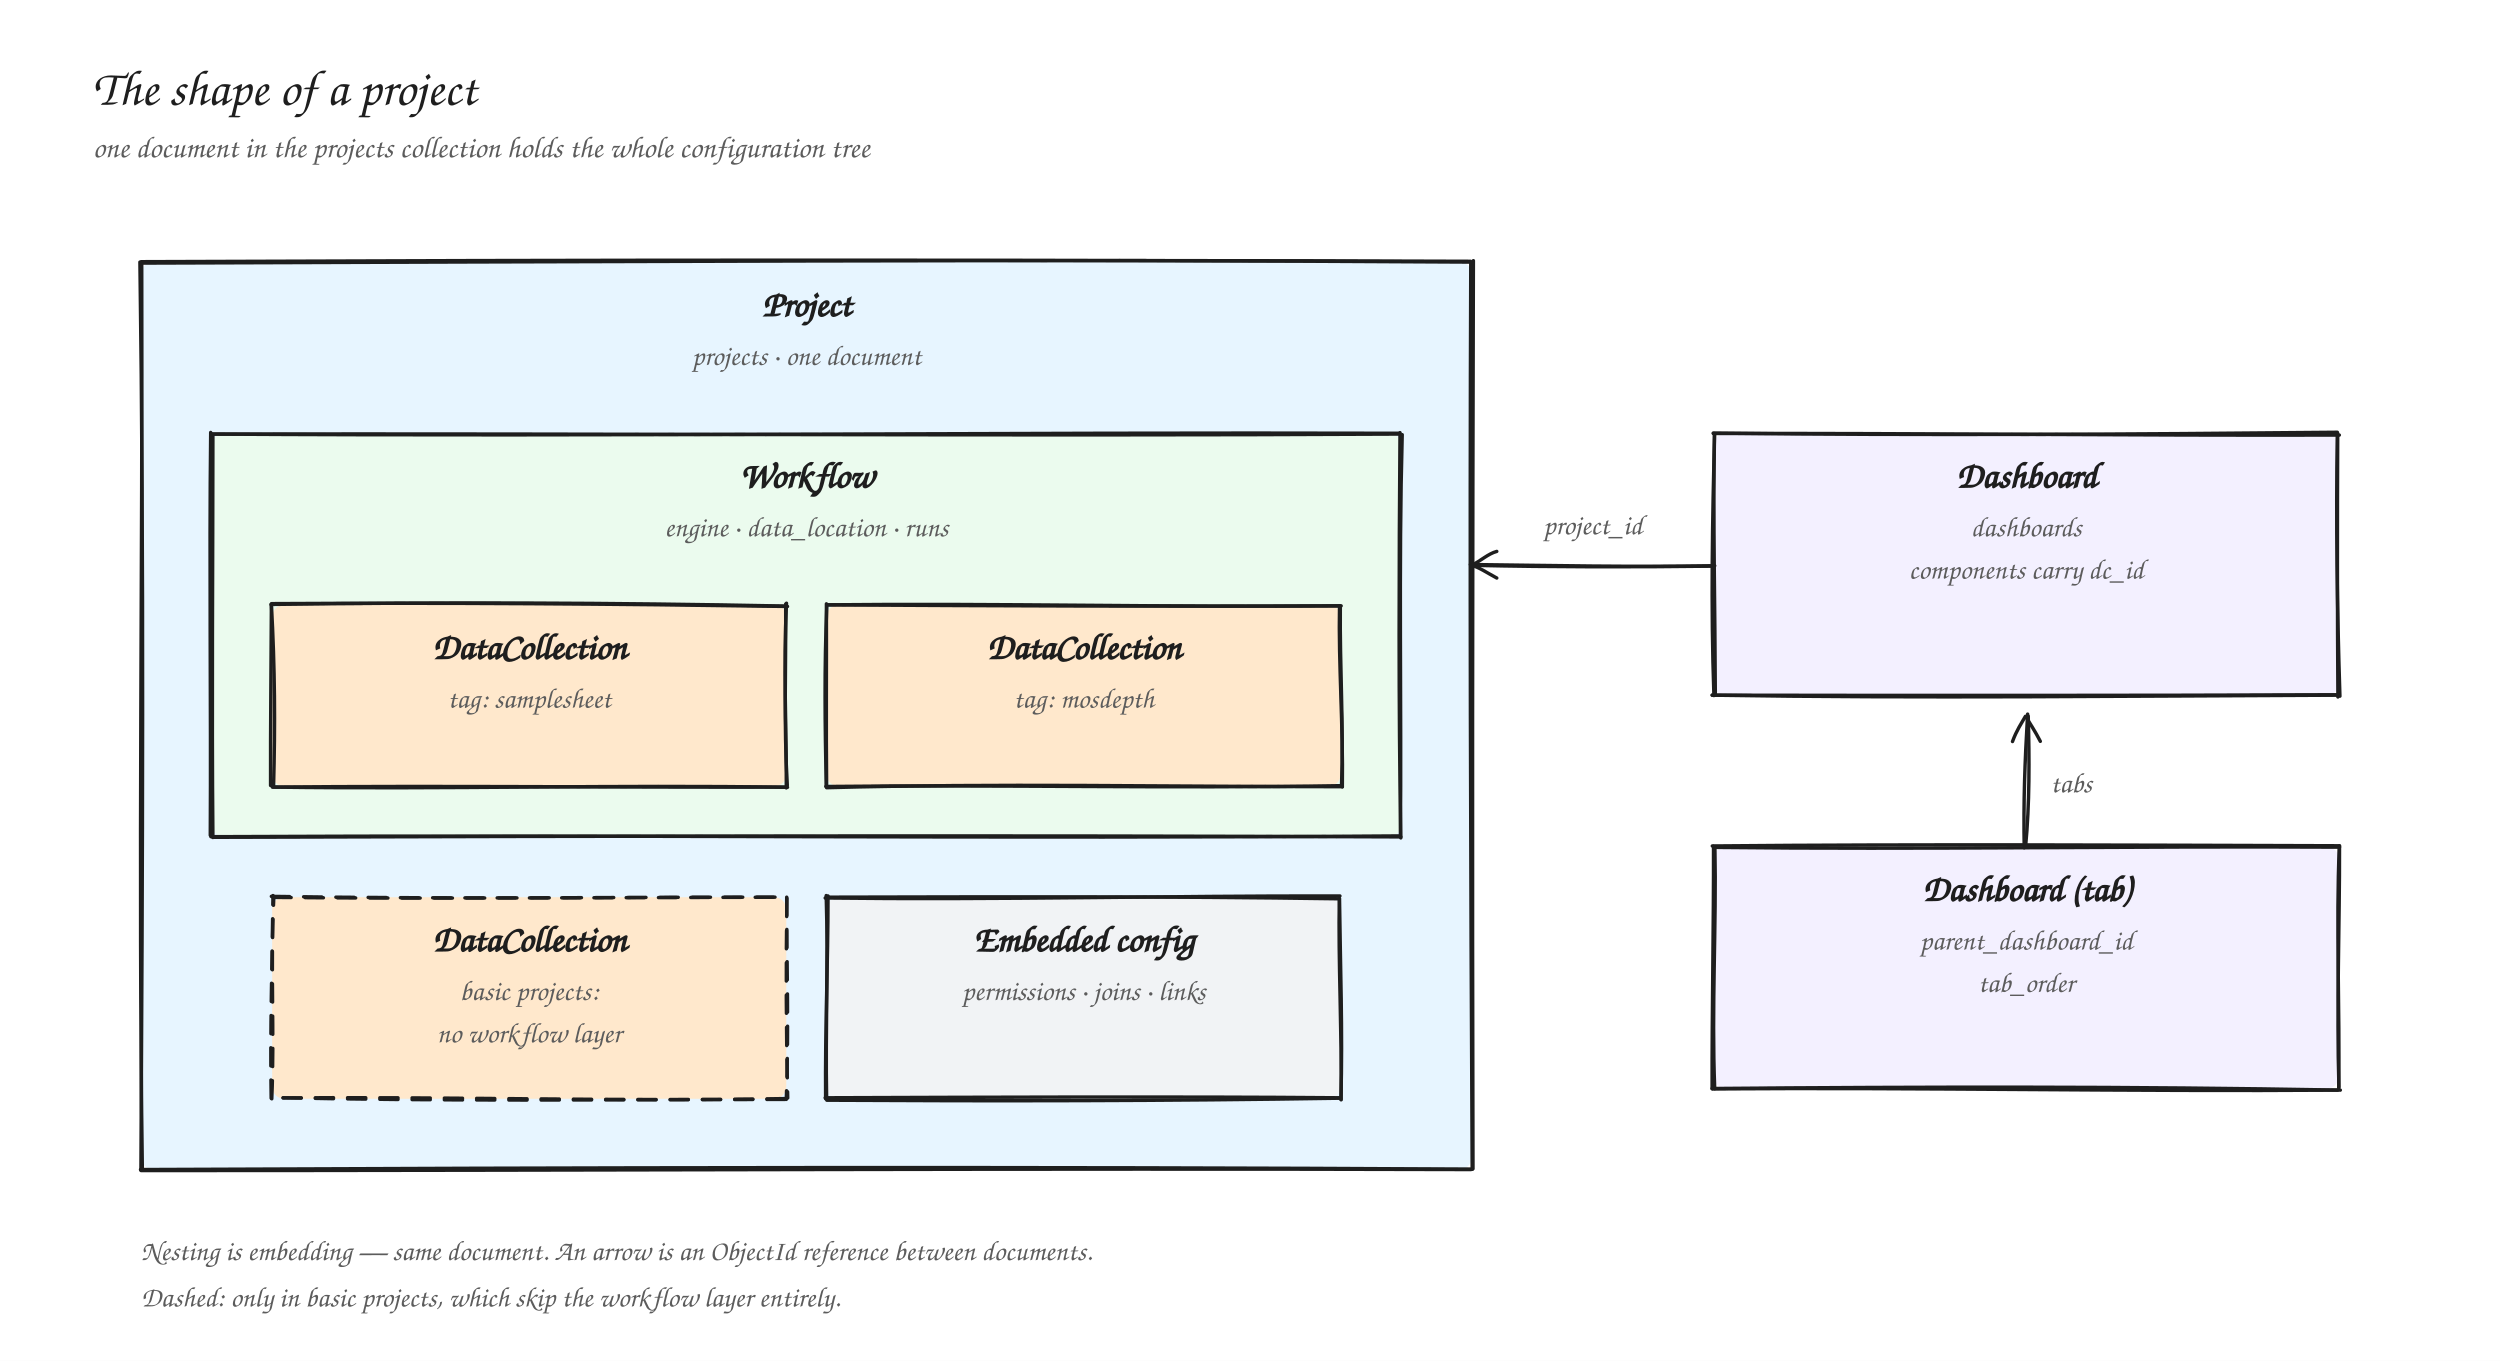
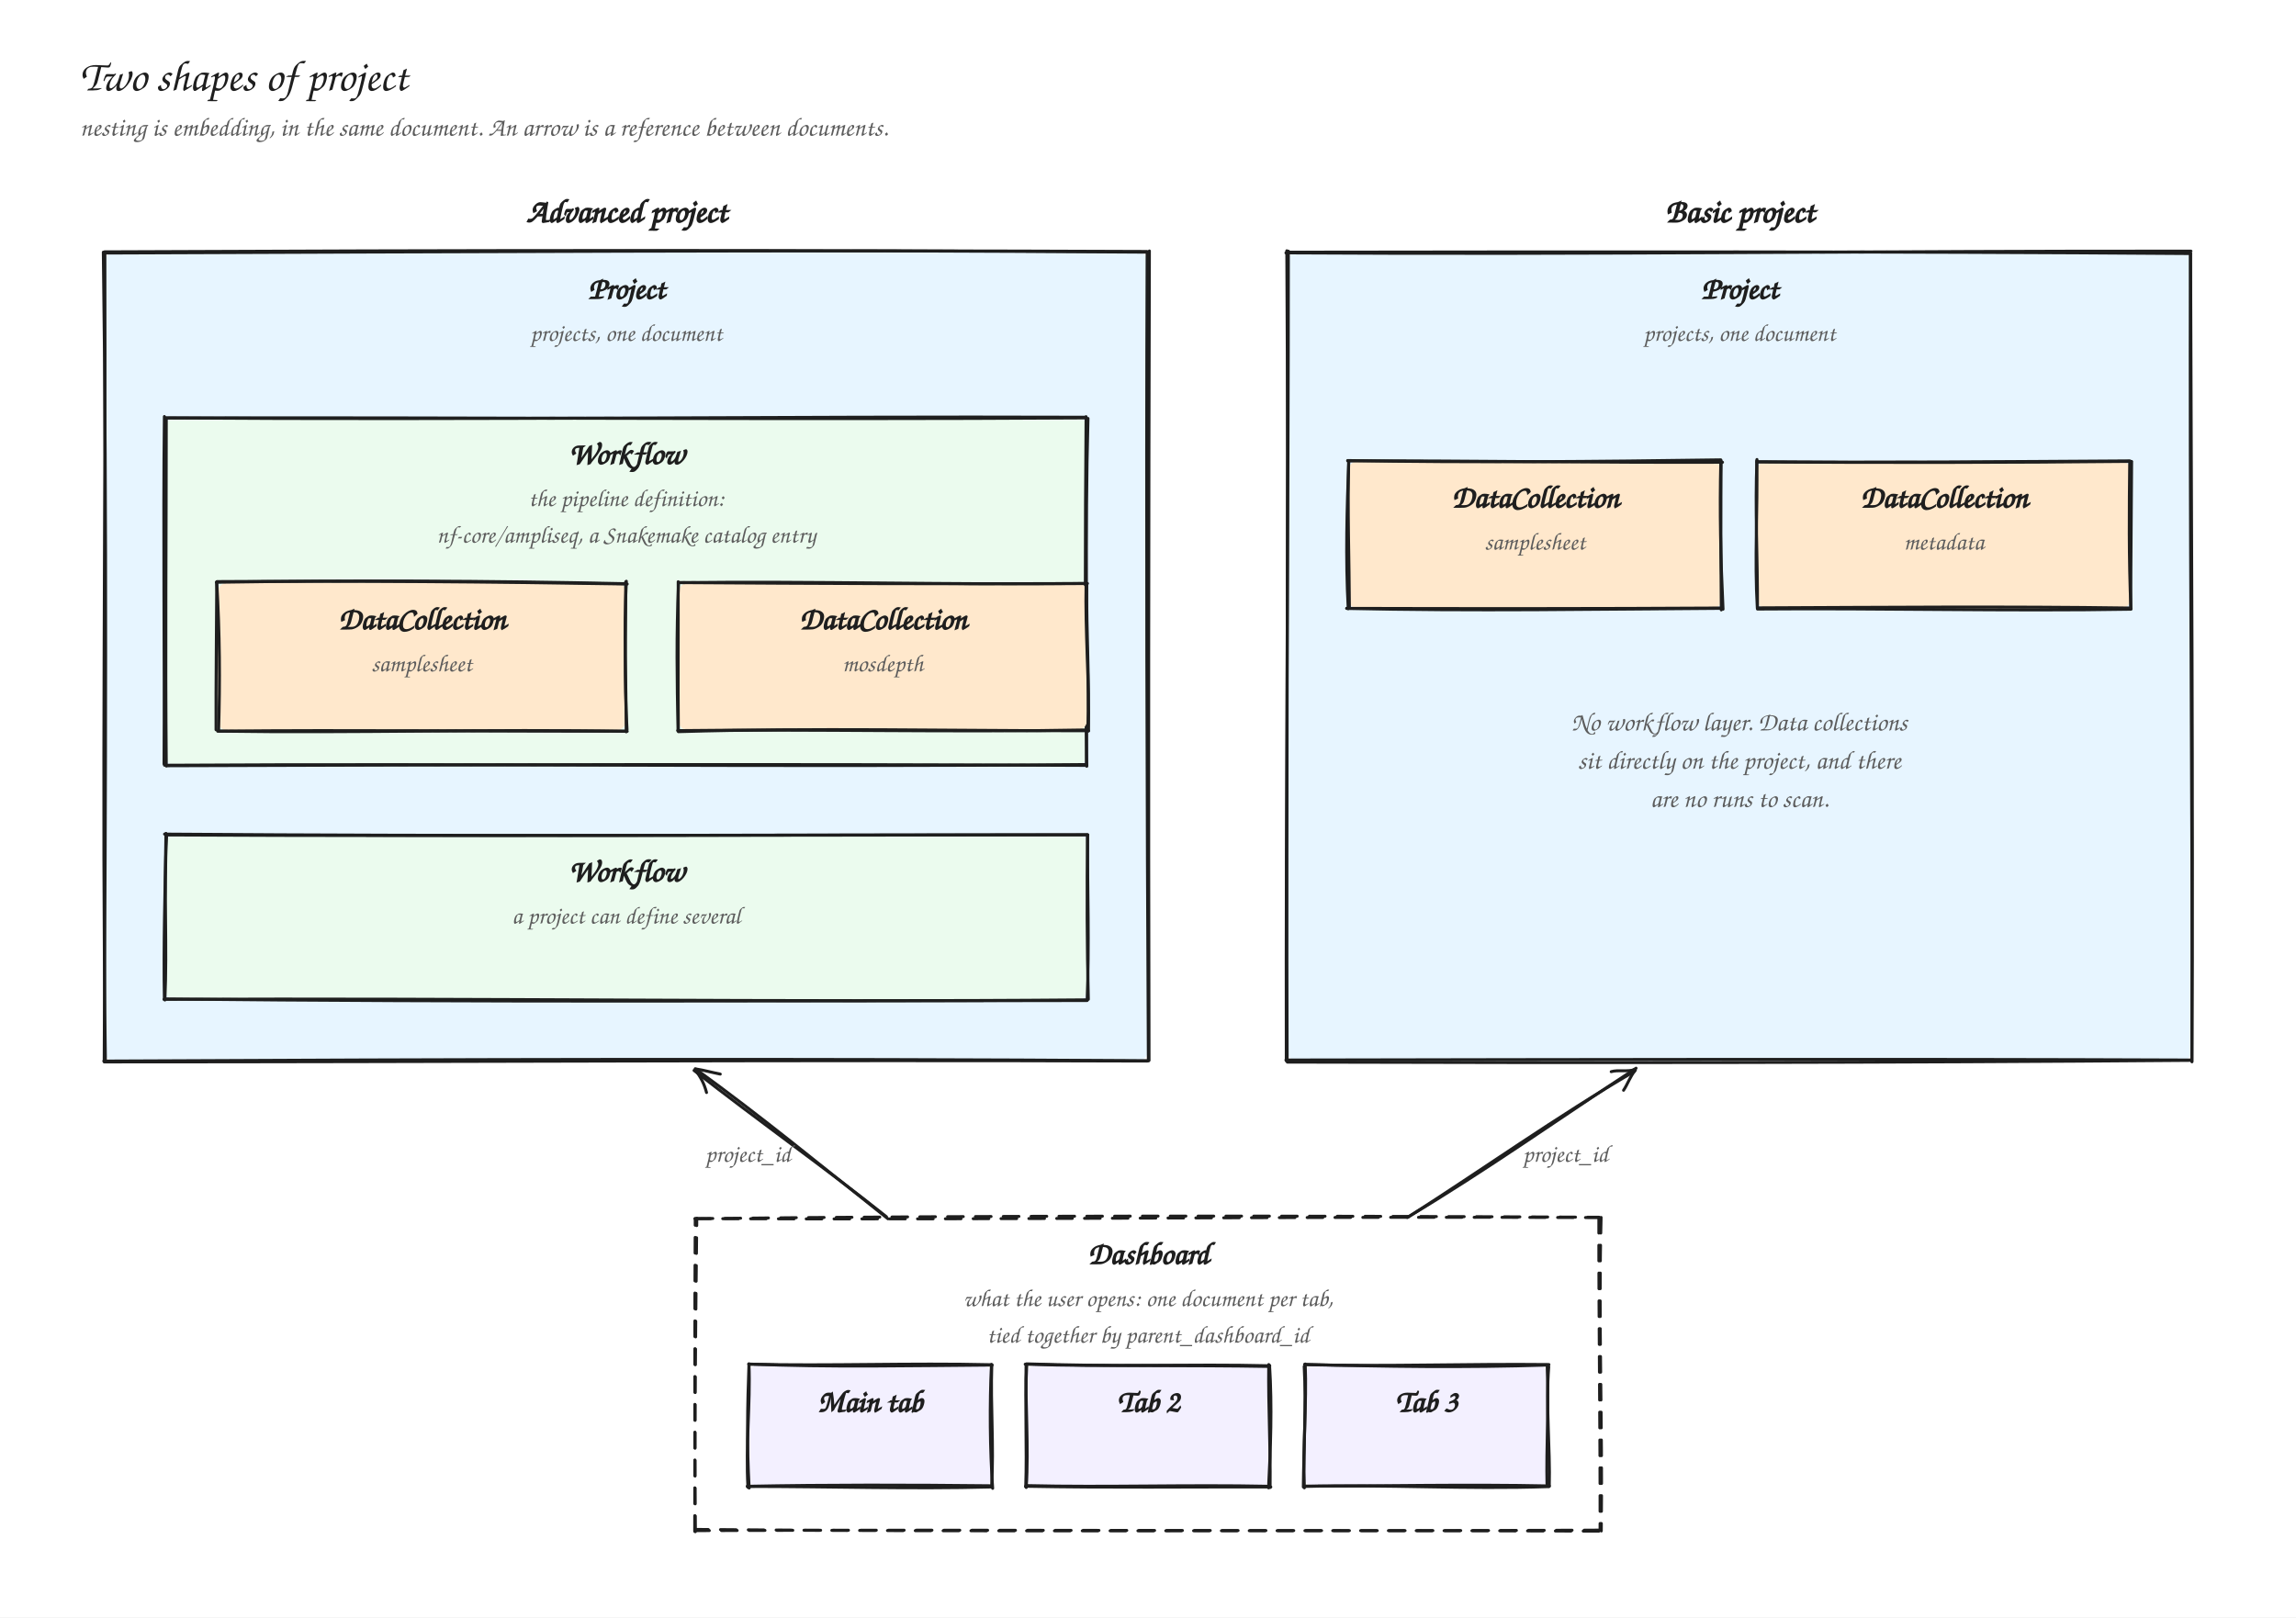
- <svg xmlns="http://www.w3.org/2000/svg" width="1240" height="675" viewBox="0 0 1240 675">
-   <rect width="1240" height="675" fill="#ffffff" />
-   <text x="46.0" y="52.0" font-family="Virgil, Virgil GS, Excalifont, Comic Sans MS, Bradley Hand, cursive" font-size="25" fill="#1e1e1e" text-anchor="start" font-weight="normal">The shape of a project</text>
-   <text x="46.0" y="78.0" font-family="Virgil, Virgil GS, Excalifont, Comic Sans MS, Bradley Hand, cursive" font-size="15" fill="#5c5c5c" text-anchor="start" font-weight="normal">one document in the projects collection holds the whole configuration tree</text>
-   <rect x="70.0" y="130.0" width="660.0" height="450.0" rx="6" fill="#e7f5ff" />
-   <path d="M70.1,129.8 C289.4,128.9 510.5,128.6 729.3,130.0" fill="none" stroke="#1e1e1e" stroke-width="1.7" stroke-linecap="round" />
-   <path d="M69.9,130.5 C288.5,129.8 508.6,128.7 729.4,129.6" fill="none" stroke="#1e1e1e" stroke-width="1.7" stroke-linecap="round" />
-   <path d="M730.8,129.3 C730.4,281.4 730.2,429.7 730.6,579.7" fill="none" stroke="#1e1e1e" stroke-width="1.7" stroke-linecap="round" />
-   <path d="M729.5,130.1 C728.9,278.8 729.4,431.0 730.2,579.8" fill="none" stroke="#1e1e1e" stroke-width="1.7" stroke-linecap="round" />
-   <path d="M730.3,579.9 C510.2,578.6 288.6,579.1 69.7,580.1" fill="none" stroke="#1e1e1e" stroke-width="1.7" stroke-linecap="round" />
-   <path d="M729.6,580.1 C509.9,579.4 290.9,580.6 70.0,580.6" fill="none" stroke="#1e1e1e" stroke-width="1.7" stroke-linecap="round" />
-   <path d="M69.9,580.4 C70.7,429.3 71.5,278.8 69.4,130.0" fill="none" stroke="#1e1e1e" stroke-width="1.7" stroke-linecap="round" />
-   <path d="M70.6,579.7 C68.5,430.5 70.8,280.2 70.3,130.2" fill="none" stroke="#1e1e1e" stroke-width="1.7" stroke-linecap="round" />
-   <text x="400.0" y="157.0" font-family="Virgil, Virgil GS, Excalifont, Comic Sans MS, Bradley Hand, cursive" font-size="18" fill="#1e1e1e" text-anchor="middle" font-weight="bold">Project</text>
-   <text x="400.0" y="181.0" font-family="Virgil, Virgil GS, Excalifont, Comic Sans MS, Bradley Hand, cursive" font-size="14" fill="#5c5c5c" text-anchor="middle" font-weight="normal">projects · one document</text>
-   <rect x="105.0" y="215.0" width="590.0" height="200.0" rx="6" fill="#ebfbee" />
-   <path d="M105.0,215.3 C301.9,214.9 499.4,216.4 694.3,215.3" fill="none" stroke="#1e1e1e" stroke-width="1.7" stroke-linecap="round" />
-   <path d="M104.8,215.3 C302.1,216.6 499.4,214.3 694.2,214.9" fill="none" stroke="#1e1e1e" stroke-width="1.7" stroke-linecap="round" />
-   <path d="M694.4,214.6 C693.9,280.4 693.6,349.2 694.8,415.6" fill="none" stroke="#1e1e1e" stroke-width="1.7" stroke-linecap="round" />
-   <path d="M695.5,215.6 C693.7,281.5 695.2,349.6 694.6,414.9" fill="none" stroke="#1e1e1e" stroke-width="1.7" stroke-linecap="round" />
-   <path d="M694.5,414.6 C497.9,416.2 303.1,413.9 104.6,415.0" fill="none" stroke="#1e1e1e" stroke-width="1.7" stroke-linecap="round" />
-   <path d="M694.8,415.1 C498.6,414.2 300.1,414.7 105.7,415.3" fill="none" stroke="#1e1e1e" stroke-width="1.7" stroke-linecap="round" />
-   <path d="M105.6,415.4 C105.0,348.7 105.6,280.2 105.6,215.5" fill="none" stroke="#1e1e1e" stroke-width="1.7" stroke-linecap="round" />
-   <path d="M104.3,414.3 C104.7,348.0 103.7,282.1 104.5,214.5" fill="none" stroke="#1e1e1e" stroke-width="1.7" stroke-linecap="round" />
-   <text x="400.0" y="242.0" font-family="Virgil, Virgil GS, Excalifont, Comic Sans MS, Bradley Hand, cursive" font-size="18" fill="#1e1e1e" text-anchor="middle" font-weight="bold">Workflow</text>
-   <text x="400.0" y="266.0" font-family="Virgil, Virgil GS, Excalifont, Comic Sans MS, Bradley Hand, cursive" font-size="14" fill="#5c5c5c" text-anchor="middle" font-weight="normal">engine · data_location · runs</text>
-   <rect x="135.0" y="300.0" width="255.0" height="90.0" rx="6" fill="#ffe8cc" />
-   <path d="M134.4,299.8 C219.5,298.6 303.4,298.9 389.2,300.6" fill="none" stroke="#1e1e1e" stroke-width="1.7" stroke-linecap="round" />
-   <path d="M134.8,299.4 C220.4,298.9 304.2,299.5 390.6,300.8" fill="none" stroke="#1e1e1e" stroke-width="1.7" stroke-linecap="round" />
-   <path d="M389.7,299.6 C389.9,329.9 388.7,358.7 390.5,389.5" fill="none" stroke="#1e1e1e" stroke-width="1.7" stroke-linecap="round" />
-   <path d="M390.1,299.2 C388.5,331.4 390.1,358.9 390.0,390.8" fill="none" stroke="#1e1e1e" stroke-width="1.7" stroke-linecap="round" />
-   <path d="M389.5,390.4 C306.2,390.6 219.2,389.6 135.1,390.4" fill="none" stroke="#1e1e1e" stroke-width="1.7" stroke-linecap="round" />
-   <path d="M390.6,390.5 C304.5,389.1 221.0,391.6 135.5,390.4" fill="none" stroke="#1e1e1e" stroke-width="1.7" stroke-linecap="round" />
-   <path d="M134.2,389.6 C134.1,360.1 134.5,328.5 134.6,300.3" fill="none" stroke="#1e1e1e" stroke-width="1.7" stroke-linecap="round" />
-   <path d="M135.7,389.8 C136.5,359.8 136.4,331.6 134.6,299.6" fill="none" stroke="#1e1e1e" stroke-width="1.7" stroke-linecap="round" />
-   <text x="262.5" y="327.0" font-family="Virgil, Virgil GS, Excalifont, Comic Sans MS, Bradley Hand, cursive" font-size="18" fill="#1e1e1e" text-anchor="middle" font-weight="bold">DataCollection</text>
-   <text x="262.5" y="351.0" font-family="Virgil, Virgil GS, Excalifont, Comic Sans MS, Bradley Hand, cursive" font-size="14" fill="#5c5c5c" text-anchor="middle" font-weight="normal">tag: samplesheet</text>
-   <rect x="410.0" y="300.0" width="255.0" height="90.0" rx="6" fill="#ffe8cc" />
-   <path d="M410.5,300.0 C494.0,299.1 580.4,301.3 665.2,300.5" fill="none" stroke="#1e1e1e" stroke-width="1.7" stroke-linecap="round" />
-   <path d="M410.4,300.0 C493.7,300.5 581.3,300.9 664.5,300.5" fill="none" stroke="#1e1e1e" stroke-width="1.7" stroke-linecap="round" />
-   <path d="M664.8,300.7 C664.5,331.0 666.5,359.7 665.4,389.5" fill="none" stroke="#1e1e1e" stroke-width="1.7" stroke-linecap="round" />
-   <path d="M664.4,300.5 C663.8,328.9 666.3,361.0 665.8,390.3" fill="none" stroke="#1e1e1e" stroke-width="1.7" stroke-linecap="round" />
-   <path d="M665.8,390.2 C579.5,390.2 493.8,388.4 410.0,390.7" fill="none" stroke="#1e1e1e" stroke-width="1.7" stroke-linecap="round" />
-   <path d="M664.6,389.7 C579.8,391.2 496.0,389.1 409.6,390.1" fill="none" stroke="#1e1e1e" stroke-width="1.7" stroke-linecap="round" />
-   <path d="M409.8,389.9 C409.2,359.7 408.8,331.3 410.1,300.6" fill="none" stroke="#1e1e1e" stroke-width="1.7" stroke-linecap="round" />
-   <path d="M410.0,389.2 C409.7,361.3 410.0,330.1 409.9,299.5" fill="none" stroke="#1e1e1e" stroke-width="1.7" stroke-linecap="round" />
-   <text x="537.5" y="327.0" font-family="Virgil, Virgil GS, Excalifont, Comic Sans MS, Bradley Hand, cursive" font-size="18" fill="#1e1e1e" text-anchor="middle" font-weight="bold">DataCollection</text>
-   <text x="537.5" y="351.0" font-family="Virgil, Virgil GS, Excalifont, Comic Sans MS, Bradley Hand, cursive" font-size="14" fill="#5c5c5c" text-anchor="middle" font-weight="normal">tag: mosdepth</text>
-   <rect x="135.0" y="445.0" width="255.0" height="100.0" rx="6" fill="#ffe8cc" />
-   <path d="M135.4,445.1 C218.4,446.0 304.0,444.9 389.7,445.0" fill="none" stroke="#1e1e1e" stroke-width="1.7" stroke-linecap="round" stroke-dasharray="9 7" />
-   <path d="M134.6,444.6 C220.2,445.9 303.7,445.2 390.4,445.0" fill="none" stroke="#1e1e1e" stroke-width="1.7" stroke-linecap="round" stroke-dasharray="9 7" />
-   <path d="M390.2,445.0 C390.2,479.2 391.3,511.5 390.0,545.3" fill="none" stroke="#1e1e1e" stroke-width="1.7" stroke-linecap="round" stroke-dasharray="9 7" />
-   <path d="M390.3,445.6 C389.8,478.4 389.9,513.1 390.7,544.6" fill="none" stroke="#1e1e1e" stroke-width="1.7" stroke-linecap="round" stroke-dasharray="9 7" />
-   <path d="M389.4,544.9 C305.2,546.4 221.1,543.8 134.3,544.6" fill="none" stroke="#1e1e1e" stroke-width="1.7" stroke-linecap="round" stroke-dasharray="9 7" />
-   <path d="M389.4,545.3 C303.6,545.5 220.9,546.3 135.3,544.4" fill="none" stroke="#1e1e1e" stroke-width="1.7" stroke-linecap="round" stroke-dasharray="9 7" />
-   <path d="M134.8,545.0 C136.2,513.2 134.1,479.8 135.8,445.5" fill="none" stroke="#1e1e1e" stroke-width="1.7" stroke-linecap="round" stroke-dasharray="9 7" />
-   <path d="M134.5,544.7 C133.9,511.4 135.0,477.8 135.4,444.2" fill="none" stroke="#1e1e1e" stroke-width="1.7" stroke-linecap="round" stroke-dasharray="9 7" />
-   <text x="262.5" y="472.0" font-family="Virgil, Virgil GS, Excalifont, Comic Sans MS, Bradley Hand, cursive" font-size="18" fill="#1e1e1e" text-anchor="middle" font-weight="bold">DataCollection</text>
-   <text x="262.5" y="496.0" font-family="Virgil, Virgil GS, Excalifont, Comic Sans MS, Bradley Hand, cursive" font-size="14" fill="#5c5c5c" text-anchor="middle" font-weight="normal">basic projects:</text>
-   <text x="262.5" y="517.0" font-family="Virgil, Virgil GS, Excalifont, Comic Sans MS, Bradley Hand, cursive" font-size="14" fill="#5c5c5c" text-anchor="middle" font-weight="normal">no workflow layer</text>
-   <rect x="410.0" y="445.0" width="255.0" height="100.0" rx="6" fill="#f1f3f5" />
-   <path d="M410.2,445.0 C495.2,444.8 578.5,444.5 664.3,445.8" fill="none" stroke="#1e1e1e" stroke-width="1.7" stroke-linecap="round" />
-   <path d="M409.3,445.4 C495.9,446.5 578.7,444.2 664.6,444.4" fill="none" stroke="#1e1e1e" stroke-width="1.7" stroke-linecap="round" />
-   <path d="M664.4,445.7 C664.8,479.6 666.0,510.9 665.1,545.3" fill="none" stroke="#1e1e1e" stroke-width="1.7" stroke-linecap="round" />
-   <path d="M664.3,445.7 C663.7,476.9 665.6,511.4 665.2,545.5" fill="none" stroke="#1e1e1e" stroke-width="1.7" stroke-linecap="round" />
-   <path d="M664.9,544.7 C578.7,546.1 493.6,546.2 410.1,545.7" fill="none" stroke="#1e1e1e" stroke-width="1.7" stroke-linecap="round" />
-   <path d="M664.4,544.5 C579.3,543.8 495.1,544.2 409.3,544.5" fill="none" stroke="#1e1e1e" stroke-width="1.7" stroke-linecap="round" />
-   <path d="M410.0,544.5 C409.4,511.0 410.8,477.7 409.8,444.2" fill="none" stroke="#1e1e1e" stroke-width="1.7" stroke-linecap="round" />
-   <path d="M409.5,545.0 C409.2,510.1 410.7,478.5 410.7,444.4" fill="none" stroke="#1e1e1e" stroke-width="1.7" stroke-linecap="round" />
-   <text x="537.5" y="472.0" font-family="Virgil, Virgil GS, Excalifont, Comic Sans MS, Bradley Hand, cursive" font-size="18" fill="#1e1e1e" text-anchor="middle" font-weight="bold">Embedded config</text>
-   <text x="537.5" y="496.0" font-family="Virgil, Virgil GS, Excalifont, Comic Sans MS, Bradley Hand, cursive" font-size="14" fill="#5c5c5c" text-anchor="middle" font-weight="normal">permissions · joins · links</text>
-   <rect x="850.0" y="215.0" width="310.0" height="130.0" rx="6" fill="#f3f0ff" />
-   <path d="M849.8,215.0 C954.4,214.8 1056.7,216.1 1160.3,215.8" fill="none" stroke="#1e1e1e" stroke-width="1.7" stroke-linecap="round" />
-   <path d="M849.8,214.8 C952.8,216.1 1057.3,215.4 1159.3,214.4" fill="none" stroke="#1e1e1e" stroke-width="1.7" stroke-linecap="round" />
-   <path d="M1159.3,215.5 C1158.6,259.1 1159.2,300.6 1160.6,345.3" fill="none" stroke="#1e1e1e" stroke-width="1.7" stroke-linecap="round" />
-   <path d="M1159.5,214.9 C1159.3,257.5 1159.3,301.5 1159.6,345.7" fill="none" stroke="#1e1e1e" stroke-width="1.7" stroke-linecap="round" />
-   <path d="M1159.7,344.8 C1058.2,345.2 952.5,346.5 849.2,344.8" fill="none" stroke="#1e1e1e" stroke-width="1.7" stroke-linecap="round" />
-   <path d="M1159.2,344.6 C1056.6,345.0 952.4,345.0 849.3,344.8" fill="none" stroke="#1e1e1e" stroke-width="1.7" stroke-linecap="round" />
-   <path d="M850.1,345.0 C848.5,300.1 849.4,257.5 850.4,215.3" fill="none" stroke="#1e1e1e" stroke-width="1.7" stroke-linecap="round" />
-   <path d="M850.8,344.4 C850.7,302.9 849.6,257.8 850.4,215.2" fill="none" stroke="#1e1e1e" stroke-width="1.7" stroke-linecap="round" />
-   <text x="1005.0" y="242.0" font-family="Virgil, Virgil GS, Excalifont, Comic Sans MS, Bradley Hand, cursive" font-size="18" fill="#1e1e1e" text-anchor="middle" font-weight="bold">Dashboard</text>
-   <text x="1005.0" y="266.0" font-family="Virgil, Virgil GS, Excalifont, Comic Sans MS, Bradley Hand, cursive" font-size="14" fill="#5c5c5c" text-anchor="middle" font-weight="normal">dashboards</text>
-   <text x="1005.0" y="287.0" font-family="Virgil, Virgil GS, Excalifont, Comic Sans MS, Bradley Hand, cursive" font-size="14" fill="#5c5c5c" text-anchor="middle" font-weight="normal">components carry dc_id</text>
-   <path d="M850.5,280.6 C808.2,281.3 771.6,280.5 729.3,280.0" fill="none" stroke="#1e1e1e" stroke-width="1.7" stroke-linecap="round" />
-   <path d="M850.2,280.8 C810.0,281.3 771.2,281.3 730.4,280.4" fill="none" stroke="#1e1e1e" stroke-width="1.7" stroke-linecap="round" />
-   <path d="M729.6,280.3 C733.6,281.3 737.5,284.1 742.4,286.7" fill="none" stroke="#1e1e1e" stroke-width="1.7" stroke-linecap="round" />
-   <path d="M730.3,280.2 C734.4,278.2 738.2,274.6 742.4,273.5" fill="none" stroke="#1e1e1e" stroke-width="1.7" stroke-linecap="round" />
-   <text x="790.0" y="265.0" font-family="Virgil, Virgil GS, Excalifont, Comic Sans MS, Bradley Hand, cursive" font-size="14" fill="#5c5c5c" text-anchor="middle" font-weight="normal">project_id</text>
-   <rect x="850.0" y="420.0" width="310.0" height="120.0" rx="6" fill="#f3f0ff" />
-   <path d="M849.3,419.6 C953.8,418.6 1057.4,419.2 1160.4,419.5" fill="none" stroke="#1e1e1e" stroke-width="1.7" stroke-linecap="round" />
-   <path d="M850.0,420.3 C954.1,421.5 1056.6,419.6 1160.4,420.2" fill="none" stroke="#1e1e1e" stroke-width="1.7" stroke-linecap="round" />
-   <path d="M1160.4,419.7 C1160.5,458.6 1158.9,499.2 1160.1,539.2" fill="none" stroke="#1e1e1e" stroke-width="1.7" stroke-linecap="round" />
-   <path d="M1160.3,419.7 C1158.6,459.3 1160.6,500.6 1160.0,539.9" fill="none" stroke="#1e1e1e" stroke-width="1.7" stroke-linecap="round" />
-   <path d="M1160.8,540.7 C1056.6,538.8 954.6,539.0 849.2,539.9" fill="none" stroke="#1e1e1e" stroke-width="1.7" stroke-linecap="round" />
-   <path d="M1159.5,540.7 C1057.7,541.5 953.2,539.3 849.5,540.1" fill="none" stroke="#1e1e1e" stroke-width="1.7" stroke-linecap="round" />
-   <path d="M850.5,540.0 C848.9,500.1 851.4,458.8 850.6,420.3" fill="none" stroke="#1e1e1e" stroke-width="1.7" stroke-linecap="round" />
-   <path d="M849.2,540.0 C849.1,501.3 850.0,458.5 849.9,419.7" fill="none" stroke="#1e1e1e" stroke-width="1.7" stroke-linecap="round" />
-   <text x="1005.0" y="447.0" font-family="Virgil, Virgil GS, Excalifont, Comic Sans MS, Bradley Hand, cursive" font-size="18" fill="#1e1e1e" text-anchor="middle" font-weight="bold">Dashboard (tab)</text>
-   <text x="1005.0" y="471.0" font-family="Virgil, Virgil GS, Excalifont, Comic Sans MS, Bradley Hand, cursive" font-size="14" fill="#5c5c5c" text-anchor="middle" font-weight="normal">parent_dashboard_id</text>
-   <text x="1005.0" y="492.0" font-family="Virgil, Virgil GS, Excalifont, Comic Sans MS, Bradley Hand, cursive" font-size="14" fill="#5c5c5c" text-anchor="middle" font-weight="normal">tab_order</text>
-   <path d="M1004.0,420.5 C1003.6,397.7 1004.3,378.0 1005.7,354.2" fill="none" stroke="#1e1e1e" stroke-width="1.7" stroke-linecap="round" />
-   <path d="M1004.7,419.8 C1006.7,399.2 1006.6,375.8 1006.0,355.2" fill="none" stroke="#1e1e1e" stroke-width="1.7" stroke-linecap="round" />
-   <path d="M1004.6,355.3 C1002.5,359.0 1000.2,362.3 998.2,367.8" fill="none" stroke="#1e1e1e" stroke-width="1.7" stroke-linecap="round" />
-   <path d="M1004.9,355.5 C1006.7,358.7 1009.4,362.6 1012.0,367.7" fill="none" stroke="#1e1e1e" stroke-width="1.7" stroke-linecap="round" />
-   <text x="1017.0" y="393.0" font-family="Virgil, Virgil GS, Excalifont, Comic Sans MS, Bradley Hand, cursive" font-size="14" fill="#5c5c5c" text-anchor="start" font-weight="normal">tabs</text>
-   <text x="70.0" y="625.0" font-family="Virgil, Virgil GS, Excalifont, Comic Sans MS, Bradley Hand, cursive" font-size="14" fill="#5c5c5c" text-anchor="start" font-weight="normal">Nesting is embedding — same document. An arrow is an ObjectId reference between documents.</text>
-   <text x="70.0" y="648.0" font-family="Virgil, Virgil GS, Excalifont, Comic Sans MS, Bradley Hand, cursive" font-size="14" fill="#5c5c5c" text-anchor="start" font-weight="normal">Dashed: only in basic projects, which skip the workflow layer entirely.</text>
+ <svg xmlns="http://www.w3.org/2000/svg" width="1320" height="930" viewBox="0 0 1320 930">
+   <rect width="1320" height="930" fill="#ffffff" />
+   <text x="46.0" y="52.0" font-family="Virgil, Virgil GS, Excalifont, Comic Sans MS, Bradley Hand, cursive" font-size="25" fill="#1e1e1e" text-anchor="start" font-weight="normal">Two shapes of project</text>
+   <text x="46.0" y="78.0" font-family="Virgil, Virgil GS, Excalifont, Comic Sans MS, Bradley Hand, cursive" font-size="15" fill="#5c5c5c" text-anchor="start" font-weight="normal">nesting is embedding, in the same document. An arrow is a reference between documents.</text>
+   <text x="360.0" y="128.0" font-family="Virgil, Virgil GS, Excalifont, Comic Sans MS, Bradley Hand, cursive" font-size="19" fill="#1e1e1e" text-anchor="middle" font-weight="bold">Advanced project</text>
+   <rect x="60.0" y="145.0" width="600.0" height="465.0" rx="6" fill="#e7f5ff" />
+   <path d="M60.1,144.8 C259.4,143.9 460.5,143.6 659.3,145.0" fill="none" stroke="#1e1e1e" stroke-width="1.7" stroke-linecap="round" />
+   <path d="M59.9,145.5 C258.5,144.8 458.6,143.7 659.4,144.6" fill="none" stroke="#1e1e1e" stroke-width="1.7" stroke-linecap="round" />
+   <path d="M660.8,144.3 C660.4,301.4 660.2,454.7 660.6,609.7" fill="none" stroke="#1e1e1e" stroke-width="1.7" stroke-linecap="round" />
+   <path d="M659.5,145.1 C658.9,298.8 659.4,456.0 660.2,609.8" fill="none" stroke="#1e1e1e" stroke-width="1.7" stroke-linecap="round" />
+   <path d="M660.3,609.9 C460.2,608.6 258.6,609.1 59.7,610.1" fill="none" stroke="#1e1e1e" stroke-width="1.7" stroke-linecap="round" />
+   <path d="M659.6,610.1 C459.9,609.4 260.9,610.6 60.0,610.6" fill="none" stroke="#1e1e1e" stroke-width="1.7" stroke-linecap="round" />
+   <path d="M59.9,610.4 C60.7,454.3 61.5,298.8 59.4,145.0" fill="none" stroke="#1e1e1e" stroke-width="1.7" stroke-linecap="round" />
+   <path d="M60.6,609.7 C58.5,455.5 60.8,300.2 60.3,145.2" fill="none" stroke="#1e1e1e" stroke-width="1.7" stroke-linecap="round" />
+   <text x="360.0" y="172.0" font-family="Virgil, Virgil GS, Excalifont, Comic Sans MS, Bradley Hand, cursive" font-size="18" fill="#1e1e1e" text-anchor="middle" font-weight="bold">Project</text>
+   <text x="360.0" y="196.0" font-family="Virgil, Virgil GS, Excalifont, Comic Sans MS, Bradley Hand, cursive" font-size="14" fill="#5c5c5c" text-anchor="middle" font-weight="normal">projects, one document</text>
+   <rect x="95.0" y="240.0" width="530.0" height="200.0" rx="6" fill="#ebfbee" />
+   <path d="M95.0,240.3 C271.9,239.9 449.4,241.4 624.3,240.3" fill="none" stroke="#1e1e1e" stroke-width="1.7" stroke-linecap="round" />
+   <path d="M94.8,240.3 C272.1,241.6 449.4,239.3 624.2,239.9" fill="none" stroke="#1e1e1e" stroke-width="1.7" stroke-linecap="round" />
+   <path d="M624.4,239.6 C623.9,305.4 623.6,374.2 624.8,440.6" fill="none" stroke="#1e1e1e" stroke-width="1.7" stroke-linecap="round" />
+   <path d="M625.5,240.6 C623.7,306.5 625.2,374.6 624.6,439.9" fill="none" stroke="#1e1e1e" stroke-width="1.7" stroke-linecap="round" />
+   <path d="M624.5,439.6 C447.9,441.2 273.1,438.9 94.6,440.0" fill="none" stroke="#1e1e1e" stroke-width="1.7" stroke-linecap="round" />
+   <path d="M624.8,440.1 C448.6,439.2 270.1,439.7 95.7,440.3" fill="none" stroke="#1e1e1e" stroke-width="1.7" stroke-linecap="round" />
+   <path d="M95.6,440.4 C95.0,373.7 95.6,305.2 95.6,240.5" fill="none" stroke="#1e1e1e" stroke-width="1.7" stroke-linecap="round" />
+   <path d="M94.3,439.3 C94.7,373.0 93.7,307.1 94.5,239.5" fill="none" stroke="#1e1e1e" stroke-width="1.7" stroke-linecap="round" />
+   <text x="360.0" y="267.0" font-family="Virgil, Virgil GS, Excalifont, Comic Sans MS, Bradley Hand, cursive" font-size="18" fill="#1e1e1e" text-anchor="middle" font-weight="bold">Workflow</text>
+   <text x="360.0" y="291.0" font-family="Virgil, Virgil GS, Excalifont, Comic Sans MS, Bradley Hand, cursive" font-size="14" fill="#5c5c5c" text-anchor="middle" font-weight="normal">the pipeline definition:</text>
+   <text x="360.0" y="312.0" font-family="Virgil, Virgil GS, Excalifont, Comic Sans MS, Bradley Hand, cursive" font-size="14" fill="#5c5c5c" text-anchor="middle" font-weight="normal">nf-core/ampliseq, a Snakemake catalog entry</text>
+   <rect x="125.0" y="335.0" width="235.0" height="85.0" rx="6" fill="#ffe8cc" />
+   <path d="M124.4,334.8 C202.8,333.6 280.1,333.9 359.2,335.6" fill="none" stroke="#1e1e1e" stroke-width="1.7" stroke-linecap="round" />
+   <path d="M124.8,334.4 C203.7,333.9 280.9,334.5 360.6,335.8" fill="none" stroke="#1e1e1e" stroke-width="1.7" stroke-linecap="round" />
+   <path d="M359.7,334.6 C359.9,363.3 358.7,390.4 360.5,419.5" fill="none" stroke="#1e1e1e" stroke-width="1.7" stroke-linecap="round" />
+   <path d="M360.1,334.2 C358.5,364.8 360.1,390.5 360.0,420.8" fill="none" stroke="#1e1e1e" stroke-width="1.7" stroke-linecap="round" />
+   <path d="M359.5,420.4 C282.8,420.6 202.6,419.6 125.1,420.4" fill="none" stroke="#1e1e1e" stroke-width="1.7" stroke-linecap="round" />
+   <path d="M360.6,420.5 C281.1,419.1 204.3,421.6 125.5,420.4" fill="none" stroke="#1e1e1e" stroke-width="1.7" stroke-linecap="round" />
+   <path d="M124.2,419.6 C124.1,391.7 124.5,361.8 124.6,335.3" fill="none" stroke="#1e1e1e" stroke-width="1.7" stroke-linecap="round" />
+   <path d="M125.7,419.8 C126.5,391.5 126.4,364.9 124.6,334.6" fill="none" stroke="#1e1e1e" stroke-width="1.7" stroke-linecap="round" />
+   <text x="242.5" y="362.0" font-family="Virgil, Virgil GS, Excalifont, Comic Sans MS, Bradley Hand, cursive" font-size="18" fill="#1e1e1e" text-anchor="middle" font-weight="bold">DataCollection</text>
+   <text x="242.5" y="386.0" font-family="Virgil, Virgil GS, Excalifont, Comic Sans MS, Bradley Hand, cursive" font-size="14" fill="#5c5c5c" text-anchor="middle" font-weight="normal">samplesheet</text>
+   <rect x="390.0" y="335.0" width="235.0" height="85.0" rx="6" fill="#ffe8cc" />
+   <path d="M390.5,335.0 C467.4,334.1 547.1,336.3 625.2,335.5" fill="none" stroke="#1e1e1e" stroke-width="1.7" stroke-linecap="round" />
+   <path d="M390.4,335.0 C467.0,335.5 548.0,335.9 624.5,335.5" fill="none" stroke="#1e1e1e" stroke-width="1.7" stroke-linecap="round" />
+   <path d="M624.8,335.7 C624.5,364.3 626.5,391.3 625.4,419.5" fill="none" stroke="#1e1e1e" stroke-width="1.7" stroke-linecap="round" />
+   <path d="M624.4,335.5 C623.8,362.2 626.3,392.6 625.8,420.3" fill="none" stroke="#1e1e1e" stroke-width="1.7" stroke-linecap="round" />
+   <path d="M625.8,420.2 C546.2,420.2 467.2,418.4 390.0,420.7" fill="none" stroke="#1e1e1e" stroke-width="1.7" stroke-linecap="round" />
+   <path d="M624.6,419.7 C546.5,421.2 469.4,419.1 389.6,420.1" fill="none" stroke="#1e1e1e" stroke-width="1.7" stroke-linecap="round" />
+   <path d="M389.8,419.9 C389.2,391.4 388.8,364.6 390.1,335.6" fill="none" stroke="#1e1e1e" stroke-width="1.7" stroke-linecap="round" />
+   <path d="M390.0,419.2 C389.7,393.0 390.0,363.4 389.9,334.5" fill="none" stroke="#1e1e1e" stroke-width="1.7" stroke-linecap="round" />
+   <text x="507.5" y="362.0" font-family="Virgil, Virgil GS, Excalifont, Comic Sans MS, Bradley Hand, cursive" font-size="18" fill="#1e1e1e" text-anchor="middle" font-weight="bold">DataCollection</text>
+   <text x="507.5" y="386.0" font-family="Virgil, Virgil GS, Excalifont, Comic Sans MS, Bradley Hand, cursive" font-size="14" fill="#5c5c5c" text-anchor="middle" font-weight="normal">mosdepth</text>
+   <rect x="95.0" y="480.0" width="530.0" height="95.0" rx="6" fill="#ebfbee" />
+   <path d="M95.4,480.1 C270.1,481.0 447.3,479.9 624.7,480.0" fill="none" stroke="#1e1e1e" stroke-width="1.7" stroke-linecap="round" />
+   <path d="M94.6,479.6 C271.8,480.9 447.1,480.2 625.4,480.0" fill="none" stroke="#1e1e1e" stroke-width="1.7" stroke-linecap="round" />
+   <path d="M625.2,480.0 C625.2,512.5 626.3,543.2 625.0,575.3" fill="none" stroke="#1e1e1e" stroke-width="1.7" stroke-linecap="round" />
+   <path d="M625.3,480.6 C624.8,511.8 624.9,544.7 625.7,574.6" fill="none" stroke="#1e1e1e" stroke-width="1.7" stroke-linecap="round" />
+   <path d="M624.4,574.9 C448.5,576.4 272.8,573.8 94.3,574.6" fill="none" stroke="#1e1e1e" stroke-width="1.7" stroke-linecap="round" />
+   <path d="M624.4,575.3 C447.0,575.5 272.6,576.3 95.3,574.4" fill="none" stroke="#1e1e1e" stroke-width="1.7" stroke-linecap="round" />
+   <path d="M94.8,575.0 C96.2,544.8 94.1,513.1 95.8,480.5" fill="none" stroke="#1e1e1e" stroke-width="1.7" stroke-linecap="round" />
+   <path d="M94.5,574.7 C93.9,543.1 95.0,511.2 95.4,479.2" fill="none" stroke="#1e1e1e" stroke-width="1.7" stroke-linecap="round" />
+   <text x="360.0" y="507.0" font-family="Virgil, Virgil GS, Excalifont, Comic Sans MS, Bradley Hand, cursive" font-size="18" fill="#1e1e1e" text-anchor="middle" font-weight="bold">Workflow</text>
+   <text x="360.0" y="531.0" font-family="Virgil, Virgil GS, Excalifont, Comic Sans MS, Bradley Hand, cursive" font-size="14" fill="#5c5c5c" text-anchor="middle" font-weight="normal">a project can define several</text>
+   <text x="1000.0" y="128.0" font-family="Virgil, Virgil GS, Excalifont, Comic Sans MS, Bradley Hand, cursive" font-size="19" fill="#1e1e1e" text-anchor="middle" font-weight="bold">Basic project</text>
+   <rect x="740.0" y="145.0" width="520.0" height="465.0" rx="6" fill="#e7f5ff" />
+   <path d="M740.2,145.0 C913.5,144.8 1085.1,144.5 1259.3,145.8" fill="none" stroke="#1e1e1e" stroke-width="1.7" stroke-linecap="round" />
+   <path d="M739.3,145.4 C914.3,146.5 1085.4,144.2 1259.6,144.4" fill="none" stroke="#1e1e1e" stroke-width="1.7" stroke-linecap="round" />
+   <path d="M1259.4,145.7 C1259.8,301.3 1261.0,454.2 1260.1,610.3" fill="none" stroke="#1e1e1e" stroke-width="1.7" stroke-linecap="round" />
+   <path d="M1259.3,145.7 C1258.7,298.6 1260.6,454.8 1260.2,610.5" fill="none" stroke="#1e1e1e" stroke-width="1.7" stroke-linecap="round" />
+   <path d="M1259.9,609.7 C1085.3,611.1 911.9,611.2 740.1,610.7" fill="none" stroke="#1e1e1e" stroke-width="1.7" stroke-linecap="round" />
+   <path d="M1259.4,609.5 C1085.9,608.8 913.4,609.2 739.3,609.5" fill="none" stroke="#1e1e1e" stroke-width="1.7" stroke-linecap="round" />
+   <path d="M740.0,609.5 C739.4,454.4 740.8,299.3 739.8,144.2" fill="none" stroke="#1e1e1e" stroke-width="1.7" stroke-linecap="round" />
+   <path d="M739.5,610.0 C739.2,453.4 740.7,300.2 740.7,144.4" fill="none" stroke="#1e1e1e" stroke-width="1.7" stroke-linecap="round" />
+   <text x="1000.0" y="172.0" font-family="Virgil, Virgil GS, Excalifont, Comic Sans MS, Bradley Hand, cursive" font-size="18" fill="#1e1e1e" text-anchor="middle" font-weight="bold">Project</text>
+   <text x="1000.0" y="196.0" font-family="Virgil, Virgil GS, Excalifont, Comic Sans MS, Bradley Hand, cursive" font-size="14" fill="#5c5c5c" text-anchor="middle" font-weight="normal">projects, one document</text>
+   <rect x="775.0" y="265.0" width="215.0" height="85.0" rx="6" fill="#ffe8cc" />
+   <path d="M774.8,265.0 C847.7,264.8 918.3,266.1 990.3,265.8" fill="none" stroke="#1e1e1e" stroke-width="1.7" stroke-linecap="round" />
+   <path d="M774.8,264.8 C846.2,266.1 919.0,265.4 989.3,264.4" fill="none" stroke="#1e1e1e" stroke-width="1.7" stroke-linecap="round" />
+   <path d="M989.3,265.5 C988.6,294.1 989.2,320.6 990.6,350.3" fill="none" stroke="#1e1e1e" stroke-width="1.7" stroke-linecap="round" />
+   <path d="M989.5,264.9 C989.3,292.5 989.3,321.5 989.6,350.7" fill="none" stroke="#1e1e1e" stroke-width="1.7" stroke-linecap="round" />
+   <path d="M989.7,349.8 C919.8,350.2 845.8,351.5 774.2,349.8" fill="none" stroke="#1e1e1e" stroke-width="1.7" stroke-linecap="round" />
+   <path d="M989.2,349.6 C918.3,350.0 845.7,350.0 774.3,349.8" fill="none" stroke="#1e1e1e" stroke-width="1.7" stroke-linecap="round" />
+   <path d="M775.1,350.0 C773.5,320.1 774.4,292.5 775.4,265.3" fill="none" stroke="#1e1e1e" stroke-width="1.7" stroke-linecap="round" />
+   <path d="M775.8,349.4 C775.7,322.9 774.6,292.8 775.4,265.2" fill="none" stroke="#1e1e1e" stroke-width="1.7" stroke-linecap="round" />
+   <text x="882.5" y="292.0" font-family="Virgil, Virgil GS, Excalifont, Comic Sans MS, Bradley Hand, cursive" font-size="18" fill="#1e1e1e" text-anchor="middle" font-weight="bold">DataCollection</text>
+   <text x="882.5" y="316.0" font-family="Virgil, Virgil GS, Excalifont, Comic Sans MS, Bradley Hand, cursive" font-size="14" fill="#5c5c5c" text-anchor="middle" font-weight="normal">samplesheet</text>
+   <rect x="1010.0" y="265.0" width="215.0" height="85.0" rx="6" fill="#ffe8cc" />
+   <path d="M1010.4,265.5 C1080.2,266.1 1154.6,265.4 1224.4,265.0" fill="none" stroke="#1e1e1e" stroke-width="1.7" stroke-linecap="round" />
+   <path d="M1010.1,265.6 C1081.7,266.1 1154.3,266.0 1225.3,265.3" fill="none" stroke="#1e1e1e" stroke-width="1.7" stroke-linecap="round" />
+   <path d="M1224.4,265.5 C1224.1,291.8 1223.8,321.2 1225.1,350.2" fill="none" stroke="#1e1e1e" stroke-width="1.7" stroke-linecap="round" />
+   <path d="M1225.5,265.4 C1225.4,293.9 1225.0,320.1 1225.0,350.1" fill="none" stroke="#1e1e1e" stroke-width="1.7" stroke-linecap="round" />
+   <path d="M1224.3,349.6 C1153.8,348.6 1082.4,349.2 1010.4,349.5" fill="none" stroke="#1e1e1e" stroke-width="1.7" stroke-linecap="round" />
+   <path d="M1225.0,350.3 C1154.1,351.5 1081.6,349.6 1010.4,350.2" fill="none" stroke="#1e1e1e" stroke-width="1.7" stroke-linecap="round" />
+   <path d="M1010.4,349.7 C1010.5,320.3 1008.9,292.5 1010.1,264.2" fill="none" stroke="#1e1e1e" stroke-width="1.7" stroke-linecap="round" />
+   <path d="M1010.3,349.7 C1008.6,320.9 1010.6,293.9 1010.0,264.9" fill="none" stroke="#1e1e1e" stroke-width="1.7" stroke-linecap="round" />
+   <text x="1117.5" y="292.0" font-family="Virgil, Virgil GS, Excalifont, Comic Sans MS, Bradley Hand, cursive" font-size="18" fill="#1e1e1e" text-anchor="middle" font-weight="bold">DataCollection</text>
+   <text x="1117.5" y="316.0" font-family="Virgil, Virgil GS, Excalifont, Comic Sans MS, Bradley Hand, cursive" font-size="14" fill="#5c5c5c" text-anchor="middle" font-weight="normal">metadata</text>
+   <text x="1000.0" y="420.0" font-family="Virgil, Virgil GS, Excalifont, Comic Sans MS, Bradley Hand, cursive" font-size="15" fill="#5c5c5c" text-anchor="middle" font-weight="normal">No workflow layer. Data collections</text>
+   <text x="1000.0" y="442.0" font-family="Virgil, Virgil GS, Excalifont, Comic Sans MS, Bradley Hand, cursive" font-size="15" fill="#5c5c5c" text-anchor="middle" font-weight="normal">sit directly on the project, and there</text>
+   <text x="1000.0" y="464.0" font-family="Virgil, Virgil GS, Excalifont, Comic Sans MS, Bradley Hand, cursive" font-size="15" fill="#5c5c5c" text-anchor="middle" font-weight="normal">are no runs to scan.</text>
+   <path d="M400.8,700.7 C573.2,698.8 747.9,699.0 919.2,699.9" fill="none" stroke="#1e1e1e" stroke-width="1.7" stroke-linecap="round" stroke-dasharray="9 7" />
+   <path d="M399.5,700.7 C574.4,701.5 746.5,699.3 919.5,700.1" fill="none" stroke="#1e1e1e" stroke-width="1.7" stroke-linecap="round" stroke-dasharray="9 7" />
+   <path d="M920.5,700.0 C918.9,760.1 921.4,818.8 920.6,880.3" fill="none" stroke="#1e1e1e" stroke-width="1.7" stroke-linecap="round" stroke-dasharray="9 7" />
+   <path d="M919.2,700.0 C919.1,761.3 920.0,818.5 919.9,879.7" fill="none" stroke="#1e1e1e" stroke-width="1.7" stroke-linecap="round" stroke-dasharray="9 7" />
+   <path d="M919.2,880.4 C745.5,879.5 572.7,881.1 400.5,879.4" fill="none" stroke="#1e1e1e" stroke-width="1.7" stroke-linecap="round" stroke-dasharray="9 7" />
+   <path d="M919.8,879.8 C748.0,880.7 574.6,879.3 400.8,880.1" fill="none" stroke="#1e1e1e" stroke-width="1.7" stroke-linecap="round" stroke-dasharray="9 7" />
+   <path d="M399.4,880.5 C399.6,819.8 399.3,758.6 399.7,700.7" fill="none" stroke="#1e1e1e" stroke-width="1.7" stroke-linecap="round" stroke-dasharray="9 7" />
+   <path d="M399.8,880.7 C399.2,819.3 400.0,759.0 400.6,700.5" fill="none" stroke="#1e1e1e" stroke-width="1.7" stroke-linecap="round" stroke-dasharray="9 7" />
+   <text x="660.0" y="727.0" font-family="Virgil, Virgil GS, Excalifont, Comic Sans MS, Bradley Hand, cursive" font-size="18" fill="#1e1e1e" text-anchor="middle" font-weight="bold">Dashboard</text>
+   <text x="660.0" y="751.0" font-family="Virgil, Virgil GS, Excalifont, Comic Sans MS, Bradley Hand, cursive" font-size="14" fill="#5c5c5c" text-anchor="middle" font-weight="normal">what the user opens: one document per tab,</text>
+   <text x="660.0" y="772.0" font-family="Virgil, Virgil GS, Excalifont, Comic Sans MS, Bradley Hand, cursive" font-size="14" fill="#5c5c5c" text-anchor="middle" font-weight="normal">tied together by parent_dashboard_id</text>
+   <rect x="430.0" y="785.0" width="140.0" height="70.0" rx="6" fill="#f3f0ff" />
+   <path d="M430.4,784.3 C477.1,786.3 524.7,785.2 570.4,784.9" fill="none" stroke="#1e1e1e" stroke-width="1.7" stroke-linecap="round" />
+   <path d="M430.7,784.4 C477.5,785.5 522.6,783.6 570.0,784.7" fill="none" stroke="#1e1e1e" stroke-width="1.7" stroke-linecap="round" />
+   <path d="M570.2,784.7 C569.4,809.1 571.5,830.9 570.1,854.8" fill="none" stroke="#1e1e1e" stroke-width="1.7" stroke-linecap="round" />
+   <path d="M570.0,784.6 C568.9,807.3 569.1,833.0 570.7,855.8" fill="none" stroke="#1e1e1e" stroke-width="1.7" stroke-linecap="round" />
+   <path d="M569.7,854.3 C523.2,853.8 475.7,853.7 429.6,854.6" fill="none" stroke="#1e1e1e" stroke-width="1.7" stroke-linecap="round" />
+   <path d="M569.9,855.0 C523.6,856.2 477.5,854.7 429.8,854.7" fill="none" stroke="#1e1e1e" stroke-width="1.7" stroke-linecap="round" />
+   <path d="M430.0,855.2 C428.6,831.0 431.5,807.1 430.6,784.5" fill="none" stroke="#1e1e1e" stroke-width="1.7" stroke-linecap="round" />
+   <path d="M430.7,855.6 C429.3,830.9 429.7,808.2 430.6,784.2" fill="none" stroke="#1e1e1e" stroke-width="1.7" stroke-linecap="round" />
+   <text x="500.0" y="812.0" font-family="Virgil, Virgil GS, Excalifont, Comic Sans MS, Bradley Hand, cursive" font-size="18" fill="#1e1e1e" text-anchor="middle" font-weight="bold">Main tab</text>
+   <rect x="590.0" y="785.0" width="140.0" height="70.0" rx="6" fill="#f3f0ff" />
+   <path d="M590.1,784.2 C635.2,785.7 684.6,784.9 729.8,785.7" fill="none" stroke="#1e1e1e" stroke-width="1.7" stroke-linecap="round" />
+   <path d="M589.4,784.4 C637.7,786.1 684.8,784.2 730.0,785.3" fill="none" stroke="#1e1e1e" stroke-width="1.7" stroke-linecap="round" />
+   <path d="M729.9,785.1 C731.4,809.0 730.5,832.5 729.3,855.5" fill="none" stroke="#1e1e1e" stroke-width="1.7" stroke-linecap="round" />
+   <path d="M729.4,784.6 C729.1,809.7 730.5,831.0 730.2,855.3" fill="none" stroke="#1e1e1e" stroke-width="1.7" stroke-linecap="round" />
+   <path d="M729.8,854.6 C682.1,853.6 636.7,855.3 590.2,854.2" fill="none" stroke="#1e1e1e" stroke-width="1.7" stroke-linecap="round" />
+   <path d="M730.6,855.0 C682.7,854.9 638.1,855.5 589.6,854.6" fill="none" stroke="#1e1e1e" stroke-width="1.7" stroke-linecap="round" />
+   <path d="M590.0,855.3 C591.5,832.3 589.4,806.8 589.9,784.6" fill="none" stroke="#1e1e1e" stroke-width="1.7" stroke-linecap="round" />
+   <path d="M589.7,854.9 C590.5,833.0 589.1,806.8 590.3,784.5" fill="none" stroke="#1e1e1e" stroke-width="1.7" stroke-linecap="round" />
+   <text x="660.0" y="812.0" font-family="Virgil, Virgil GS, Excalifont, Comic Sans MS, Bradley Hand, cursive" font-size="18" fill="#1e1e1e" text-anchor="middle" font-weight="bold">Tab 2</text>
+   <rect x="750.0" y="785.0" width="140.0" height="70.0" rx="6" fill="#f3f0ff" />
+   <path d="M750.8,784.7 C797.6,785.8 843.3,784.1 890.5,784.6" fill="none" stroke="#1e1e1e" stroke-width="1.7" stroke-linecap="round" />
+   <path d="M750.0,784.5 C795.8,785.8 842.7,786.4 889.6,784.9" fill="none" stroke="#1e1e1e" stroke-width="1.7" stroke-linecap="round" />
+   <path d="M889.5,785.8 C890.5,809.8 888.9,831.3 889.4,854.3" fill="none" stroke="#1e1e1e" stroke-width="1.7" stroke-linecap="round" />
+   <path d="M890.4,785.8 C888.6,808.0 891.3,832.9 890.7,854.7" fill="none" stroke="#1e1e1e" stroke-width="1.7" stroke-linecap="round" />
+   <path d="M890.3,854.8 C842.3,856.4 797.5,853.5 749.8,854.7" fill="none" stroke="#1e1e1e" stroke-width="1.7" stroke-linecap="round" />
+   <path d="M890.7,854.4 C842.3,853.4 796.0,854.5 750.7,854.5" fill="none" stroke="#1e1e1e" stroke-width="1.7" stroke-linecap="round" />
+   <path d="M749.3,855.0 C749.5,832.7 751.0,808.1 749.8,785.7" fill="none" stroke="#1e1e1e" stroke-width="1.7" stroke-linecap="round" />
+   <path d="M749.9,855.5 C749.0,831.2 751.3,806.8 750.4,784.3" fill="none" stroke="#1e1e1e" stroke-width="1.7" stroke-linecap="round" />
+   <text x="820.0" y="812.0" font-family="Virgil, Virgil GS, Excalifont, Comic Sans MS, Bradley Hand, cursive" font-size="18" fill="#1e1e1e" text-anchor="middle" font-weight="bold">Tab 3</text>
+   <path d="M510.5,700.8 C471.5,669.9 438.3,642.4 399.7,614.5" fill="none" stroke="#1e1e1e" stroke-width="1.7" stroke-linecap="round" />
+   <path d="M509.6,699.6 C475.2,672.1 435.7,644.2 399.0,615.5" fill="none" stroke="#1e1e1e" stroke-width="1.7" stroke-linecap="round" />
+   <path d="M399.7,615.0 C402.8,619.5 404.7,622.6 406.2,628.2" fill="none" stroke="#1e1e1e" stroke-width="1.7" stroke-linecap="round" />
+   <path d="M400.4,614.7 C404.4,615.3 409.1,616.6 414.1,617.6" fill="none" stroke="#1e1e1e" stroke-width="1.7" stroke-linecap="round" />
+   <path d="M809.6,699.7 C854.6,672.8 897.1,642.6 940.6,614.2" fill="none" stroke="#1e1e1e" stroke-width="1.7" stroke-linecap="round" />
+   <path d="M809.1,700.1 C852.1,672.7 895.7,641.6 939.7,616.0" fill="none" stroke="#1e1e1e" stroke-width="1.7" stroke-linecap="round" />
+   <path d="M939.6,615.0 C936.1,616.4 930.2,615.0 926.3,616.2" fill="none" stroke="#1e1e1e" stroke-width="1.7" stroke-linecap="round" />
+   <path d="M940.2,615.3 C937.2,618.9 935.7,623.5 933.4,626.9" fill="none" stroke="#1e1e1e" stroke-width="1.7" stroke-linecap="round" />
+   <text x="430.0" y="668.0" font-family="Virgil, Virgil GS, Excalifont, Comic Sans MS, Bradley Hand, cursive" font-size="14" fill="#5c5c5c" text-anchor="middle" font-weight="normal">project_id</text>
+   <text x="900.0" y="668.0" font-family="Virgil, Virgil GS, Excalifont, Comic Sans MS, Bradley Hand, cursive" font-size="14" fill="#5c5c5c" text-anchor="middle" font-weight="normal">project_id</text>
</svg>
